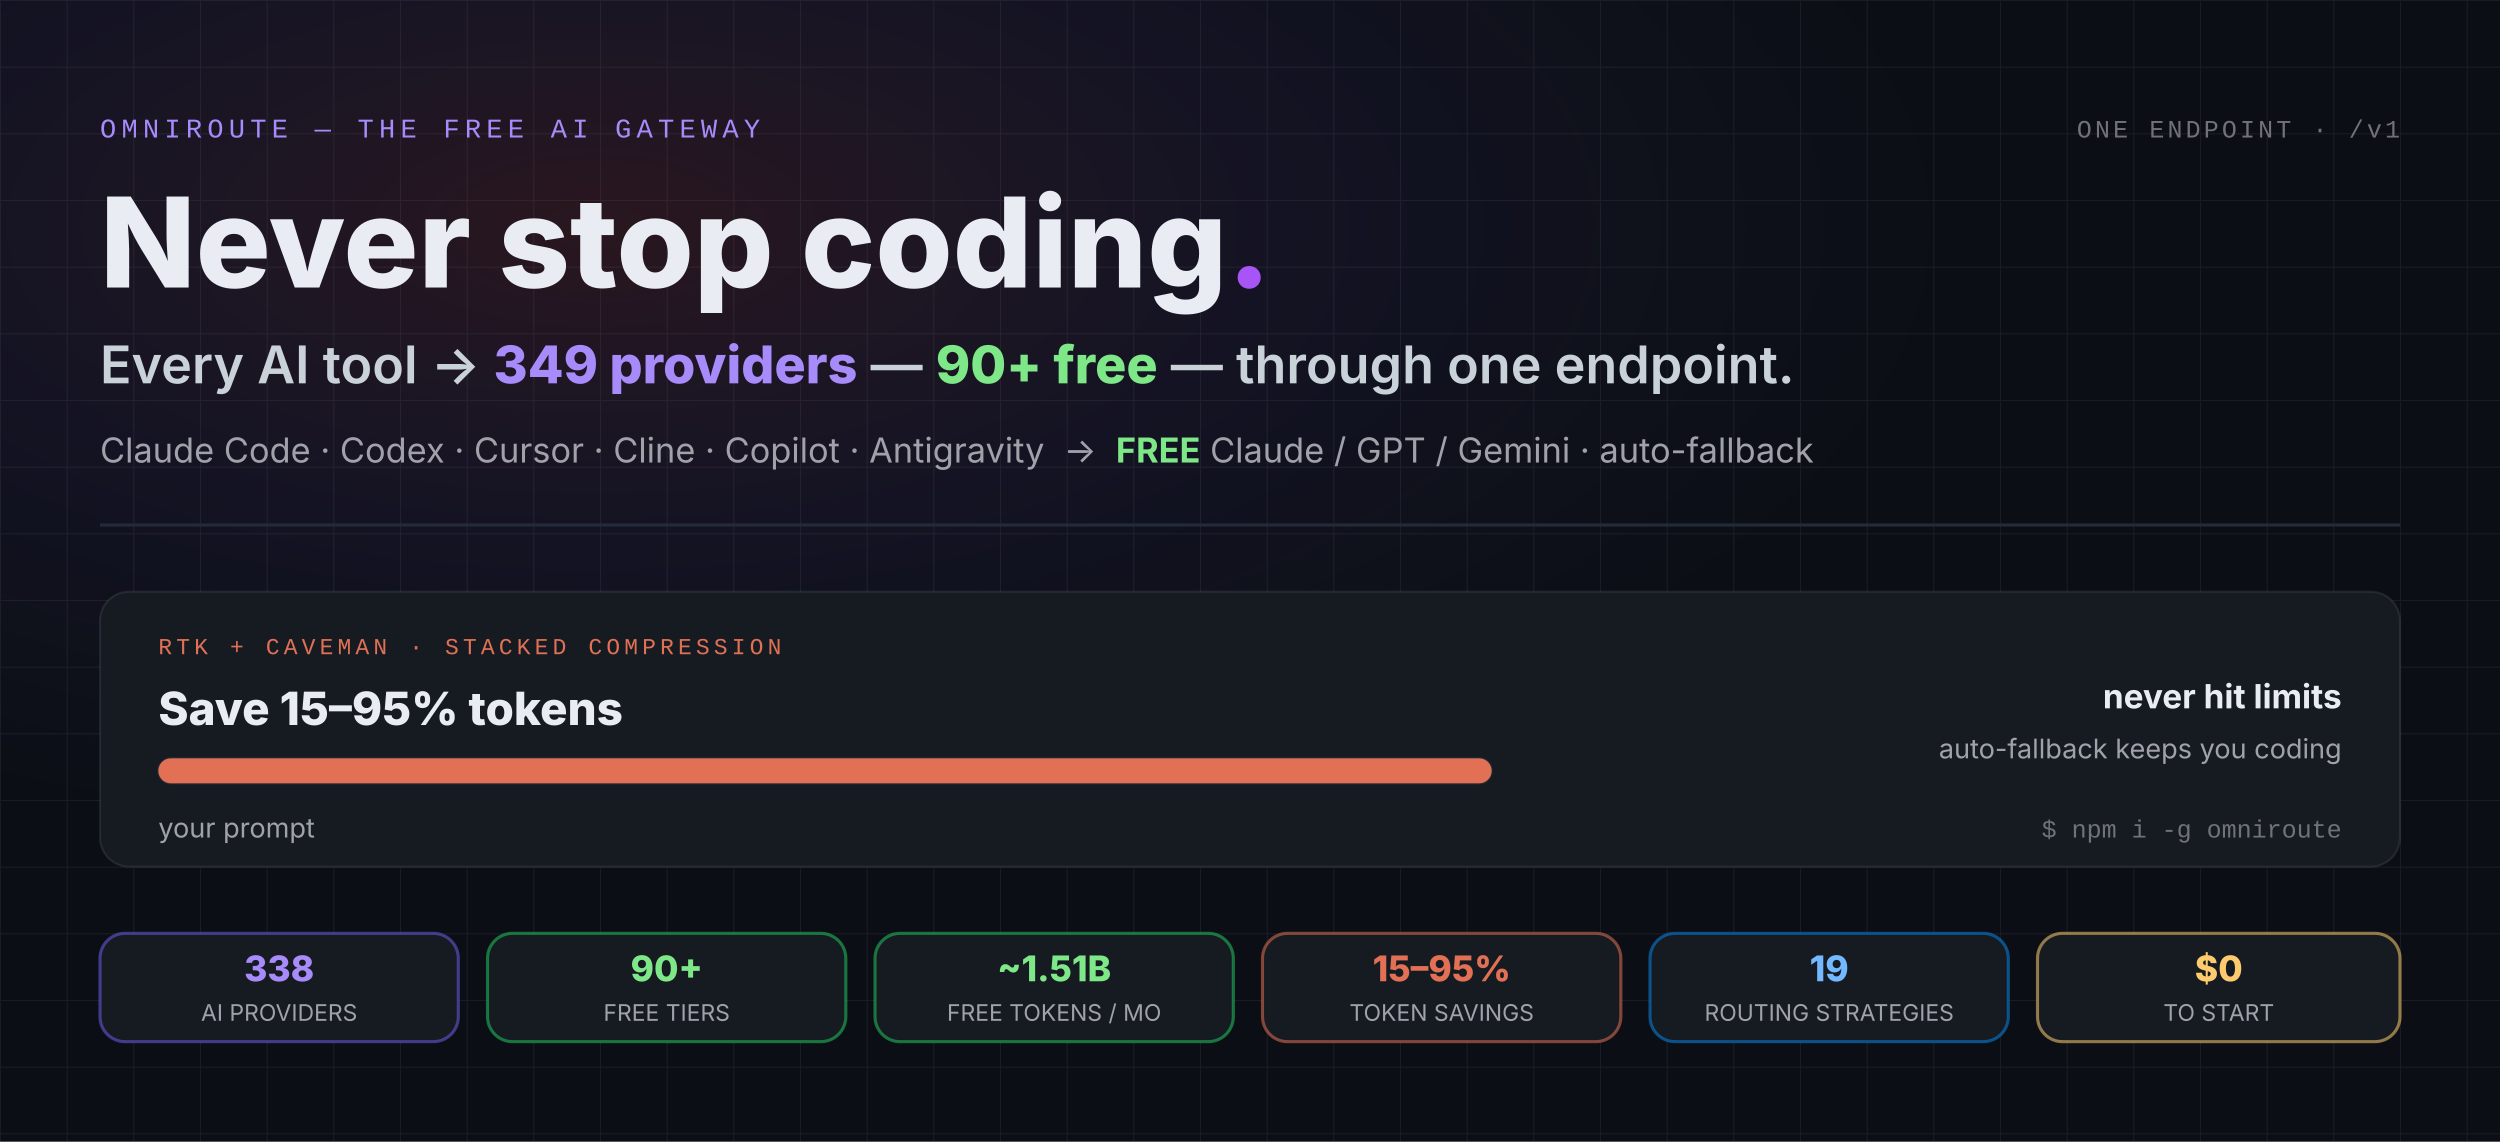
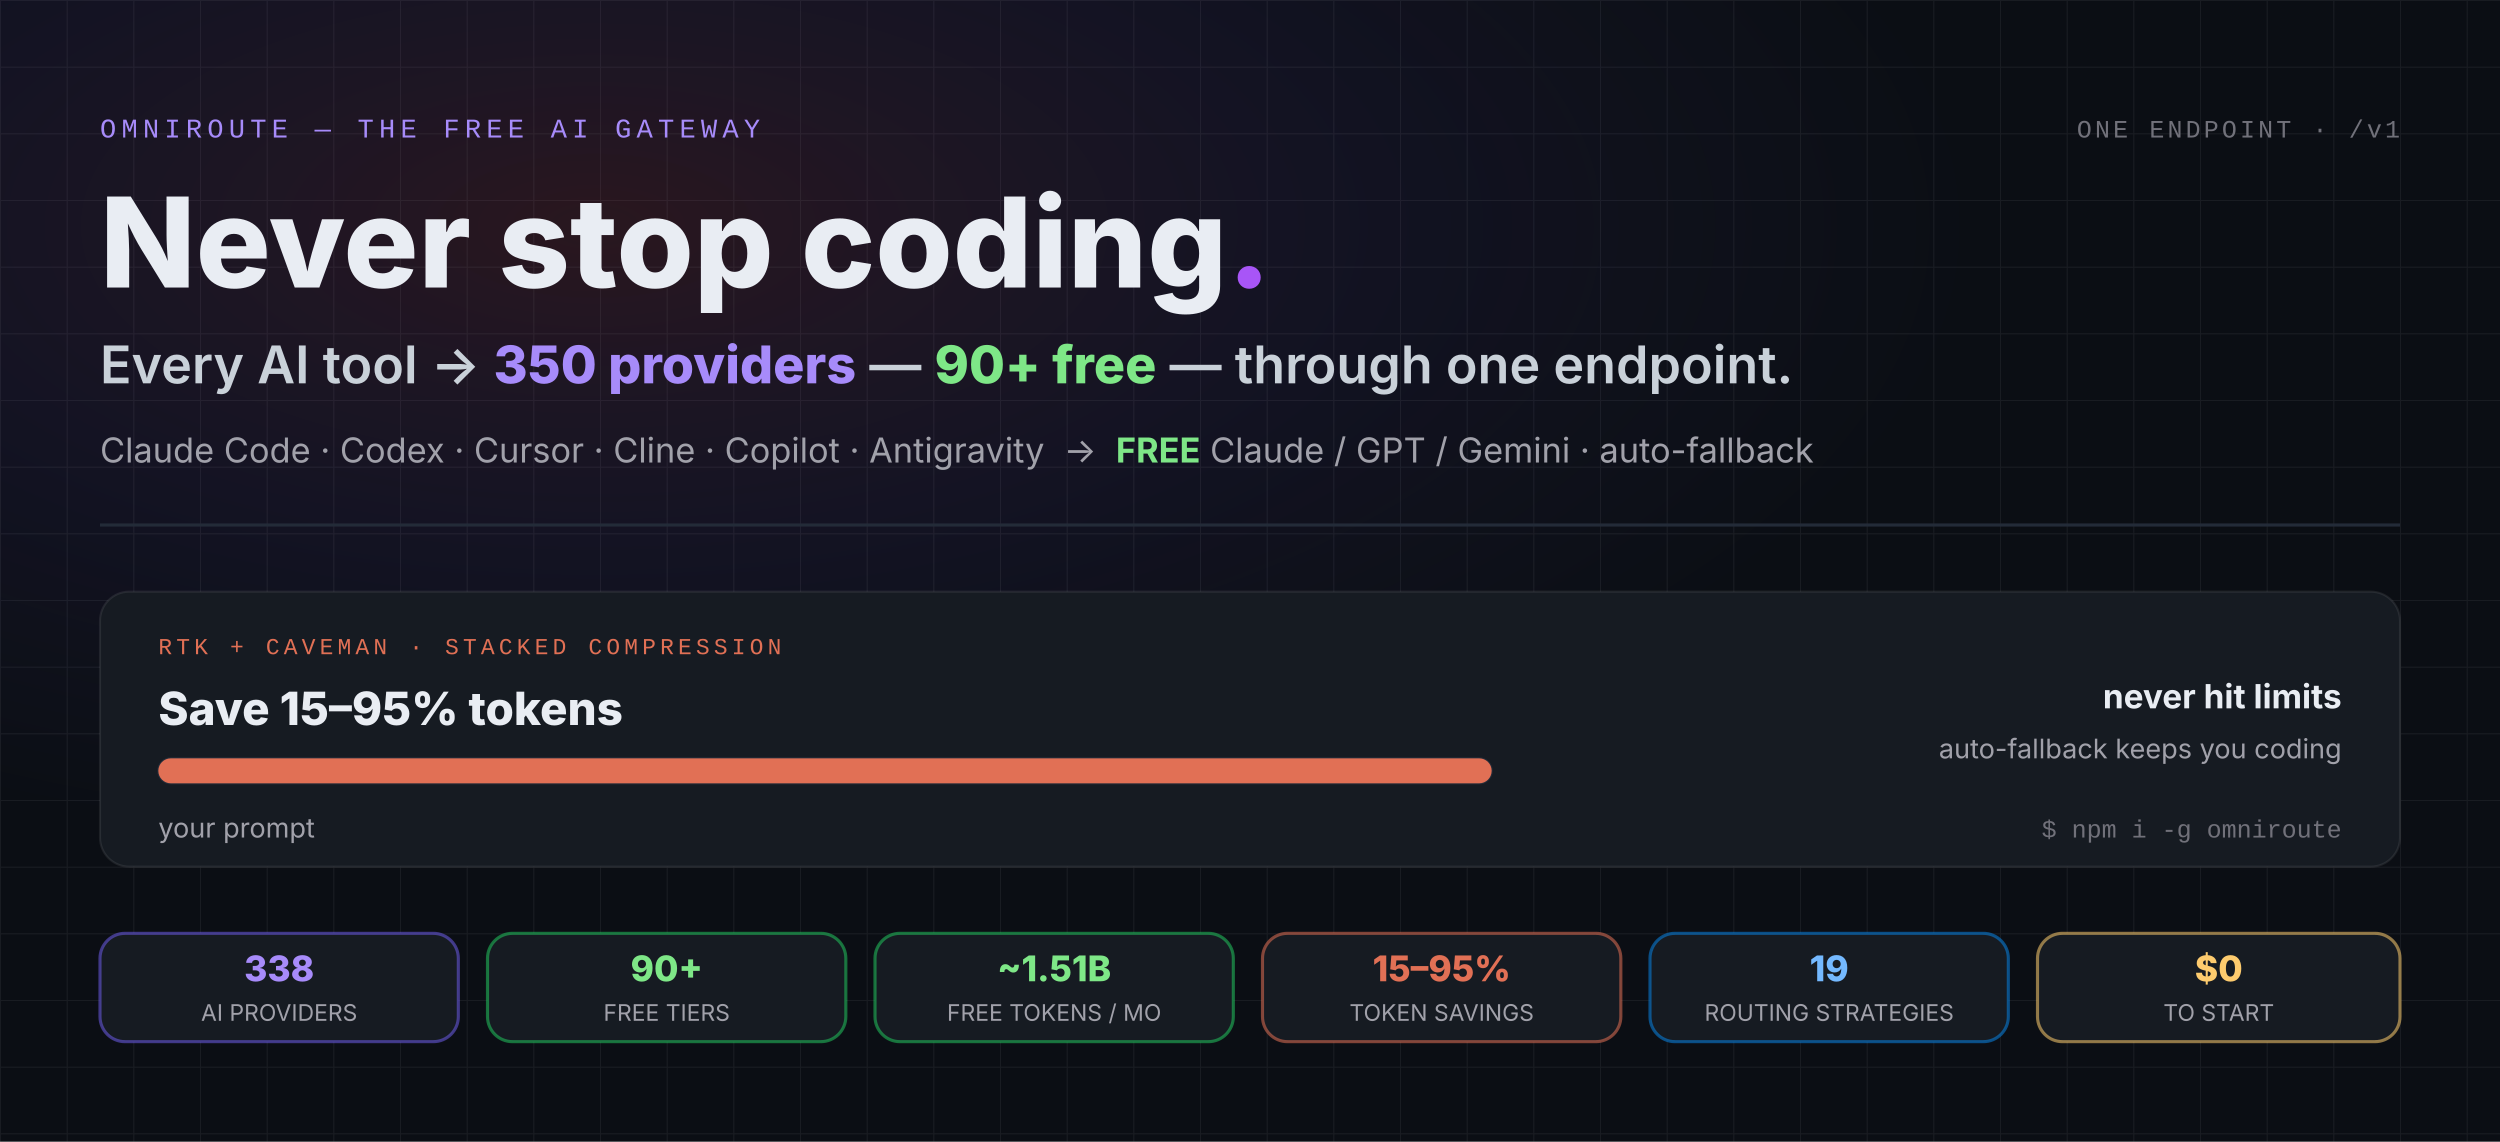
- <svg xmlns="http://www.w3.org/2000/svg" viewBox="0 0 1200 548" role="img" aria-label="OmniRoute hero: Never stop coding. Every AI tool to 349 providers — 90+ free — through one endpoint. Claude Code, Codex, Cursor, Cline, Copilot and Antigravity into free Claude, GPT and Gemini with auto-fallback. RTK + Caveman stacked compression saves 15 to 95 percent of tokens — about 89 percent average on tool-heavy sessions — so you never hit limits. Stats: 349 AI providers, 90+ free tiers, about 1.51B free tokens per month, 15 to 95 percent token savings, 19 routing strategies, zero dollars to start.">
+ <svg xmlns="http://www.w3.org/2000/svg" viewBox="0 0 1200 548" role="img" aria-label="OmniRoute hero: Never stop coding. Every AI tool to 350 providers — 90+ free — through one endpoint. Claude Code, Codex, Cursor, Cline, Copilot and Antigravity into free Claude, GPT and Gemini with auto-fallback. RTK + Caveman stacked compression saves 15 to 95 percent of tokens — about 89 percent average on tool-heavy sessions — so you never hit limits. Stats: 350 AI providers, 90+ free tiers, about 1.51B free tokens per month, 15 to 95 percent token savings, 19 routing strategies, zero dollars to start.">
  <defs>
    <pattern id="gridPaperH" width="32" height="32" patternUnits="userSpaceOnUse">
      <path d="M 32 0 L 0 0 0 32" fill="none" stroke="#ffffff" stroke-opacity="0.06" stroke-width="1" />
    </pattern>
    <radialGradient id="bgGlowH" cx="24%" cy="20%" r="55%">
      <stop offset="0%" stop-color="#e54d5e" stop-opacity="0.14" />
      <stop offset="55%" stop-color="#8b5cf6" stop-opacity="0.06" />
      <stop offset="100%" stop-color="#6366f1" stop-opacity="0" />
    </radialGradient>
    <linearGradient id="gradBrandH" x1="0" y1="0" x2="1" y2="1">
      <stop offset="0%" stop-color="#e54d5e" />
      <stop offset="100%" stop-color="#a855f7" />
    </linearGradient>
    <path id="dividerPathH" d="M 48,252 L 1152,252" />
  </defs>
  <rect width="1200" height="548" fill="#0b0e14" />
  <rect width="1200" height="548" fill="url(#gridPaperH)" />
  <rect width="1200" height="548" fill="url(#bgGlowH)" />
  <text x="48" y="66" font-family="Consolas, 'Courier New', monospace" font-size="13" letter-spacing="2.5" fill="#a78bfa">OMNIROUTE — THE FREE AI GATEWAY</text>
  <text x="1152" y="66" text-anchor="end" font-family="Consolas, 'Courier New', monospace" font-size="12" letter-spacing="1.5" fill="#71717a">ONE ENDPOINT · /v1</text>
  <text x="48" y="138" font-family="Inter, 'Segoe UI', Arial, Helvetica, system-ui, sans-serif" font-size="60" font-weight="800" fill="#e9edf3">Never stop coding<tspan fill="#a855f7">.</tspan>
  </text>
-   <text x="48" y="184" font-family="Inter, 'Segoe UI', Arial, Helvetica, system-ui, sans-serif" font-size="25" font-weight="600" fill="#c9d1d9">Every AI tool → <tspan fill="#a78bfa" font-weight="800">349 providers</tspan> — <tspan fill="#7ee787" font-weight="800">90+ free</tspan> — through one endpoint.</text>
+   <text x="48" y="184" font-family="Inter, 'Segoe UI', Arial, Helvetica, system-ui, sans-serif" font-size="25" font-weight="600" fill="#c9d1d9">Every AI tool → <tspan fill="#a78bfa" font-weight="800">350 providers</tspan> — <tspan fill="#7ee787" font-weight="800">90+ free</tspan> — through one endpoint.</text>
  <text x="48" y="222" font-family="Inter, 'Segoe UI', Arial, Helvetica, system-ui, sans-serif" font-size="16.5" fill="#a1a1aa">Claude Code · Codex · Cursor · Cline · Copilot · Antigravity  →  <tspan fill="#7ee787" font-weight="700">FREE</tspan> Claude / GPT / Gemini · auto-fallback</text>
  <line x1="48" y1="252" x2="1152" y2="252" stroke="#232b38" stroke-width="1.5" />
  <circle r="4" fill="url(#gradBrandH)" opacity="0">
    <animateMotion dur="6s" repeatCount="indefinite" keyPoints="0;1" keyTimes="0;1" calcMode="linear">
      <mpath href="#dividerPathH" />
    </animateMotion>
    <animate attributeName="opacity" values="0;0.9;0.9;0" keyTimes="0;0.08;0.6;0.75" dur="6s" repeatCount="indefinite" />
  </circle>
  <g>
    <rect x="48" y="284" width="1104" height="132" rx="14" fill="#161b22" stroke="#ffffff" stroke-opacity="0.08" stroke-width="1" />
    <text x="76" y="314" font-family="Consolas, 'Courier New', monospace" font-size="11" letter-spacing="2" fill="#e17055">RTK + CAVEMAN · STACKED COMPRESSION</text>
    <text x="76" y="348" font-family="Inter, 'Segoe UI', Arial, Helvetica, system-ui, sans-serif" font-size="22" font-weight="800" fill="#e9edf3">Save 15–95% tokens</text>
    <rect x="76" y="364" width="640" height="12" rx="6" fill="#0b0e14" stroke="#232b38" stroke-width="1" />
    <rect x="76" y="364" width="640" height="12" rx="6" fill="#e17055">
      <animate attributeName="width" values="640;640;70;70;640" keyTimes="0;0.12;0.5;0.88;1" dur="8s" repeatCount="indefinite" calcMode="spline" keySplines="0.4 0 0.2 1;0.4 0 0.2 1;0.4 0 0.2 1;0.4 0 0.2 1" />
    </rect>
    <text x="76" y="402" font-family="Inter, 'Segoe UI', Arial, Helvetica, system-ui, sans-serif" font-size="13" fill="#a1a1aa">your prompt
      <animate attributeName="opacity" values="1;1;0;0;1" keyTimes="0;0.12;0.35;0.88;1" dur="8s" repeatCount="indefinite" calcMode="discrete" />
    </text>
    <text x="76" y="402" font-family="Inter, 'Segoe UI', Arial, Helvetica, system-ui, sans-serif" font-size="13" font-weight="700" fill="#e17055" opacity="0">−89% avg on tool-heavy sessions
      <animate attributeName="opacity" values="0;0;1;1;0" keyTimes="0;0.35;0.36;0.88;1" dur="8s" repeatCount="indefinite" calcMode="discrete" />
    </text>
    <text x="1124" y="340" text-anchor="end" font-family="Inter, 'Segoe UI', Arial, Helvetica, system-ui, sans-serif" font-size="16" font-weight="700" fill="#e9edf3">never hit limits</text>
    <text x="1124" y="364" text-anchor="end" font-family="Inter, 'Segoe UI', Arial, Helvetica, system-ui, sans-serif" font-size="13" fill="#a1a1aa">auto-fallback keeps you coding</text>
    <text x="1124" y="402" text-anchor="end" font-family="Consolas, 'Courier New', monospace" font-size="12" fill="#71717a">$ npm i -g omniroute</text>
  </g>
  <g font-family="Inter, 'Segoe UI', Arial, Helvetica, system-ui, sans-serif" text-anchor="middle">
    <rect x="48" y="448" width="172" height="52" rx="12" fill="#161b22" stroke="#6c5ce7" stroke-opacity="0.55" stroke-width="1.5" />
    <text x="134" y="471" font-size="17" font-weight="800" fill="#a78bfa">338</text>
    <text x="134" y="490" font-size="11" fill="#a1a1aa">AI PROVIDERS</text>
    <rect x="234" y="448" width="172" height="52" rx="12" fill="#161b22" stroke="#22c55e" stroke-opacity="0.55" stroke-width="1.5" />
    <text x="320" y="471" font-size="17" font-weight="800" fill="#7ee787">90+</text>
    <text x="320" y="490" font-size="11" fill="#a1a1aa">FREE TIERS</text>
    <rect x="420" y="448" width="172" height="52" rx="12" fill="#161b22" stroke="#22c55e" stroke-opacity="0.55" stroke-width="1.5" />
    <text x="506" y="471" font-size="17" font-weight="800" fill="#7ee787">~1.51B</text>
    <text x="506" y="490" font-size="11" fill="#a1a1aa">FREE TOKENS / MO</text>
    <rect x="606" y="448" width="172" height="52" rx="12" fill="#161b22" stroke="#e17055" stroke-opacity="0.55" stroke-width="1.5" />
    <text x="692" y="471" font-size="17" font-weight="800" fill="#e17055">15–95%</text>
    <text x="692" y="490" font-size="11" fill="#a1a1aa">TOKEN SAVINGS</text>
    <rect x="792" y="448" width="172" height="52" rx="12" fill="#161b22" stroke="#0984e3" stroke-opacity="0.55" stroke-width="1.5" />
    <text x="878" y="471" font-size="17" font-weight="800" fill="#74b9ff">19</text>
    <text x="878" y="490" font-size="11" fill="#a1a1aa">ROUTING STRATEGIES</text>
    <rect x="978" y="448" width="174" height="52" rx="12" fill="#161b22" stroke="#fdcb6e" stroke-opacity="0.55" stroke-width="1.5" />
    <text x="1065" y="471" font-size="17" font-weight="800" fill="#fdcb6e">$0</text>
    <text x="1065" y="490" font-size="11" fill="#a1a1aa">TO START</text>
  </g>
</svg>
